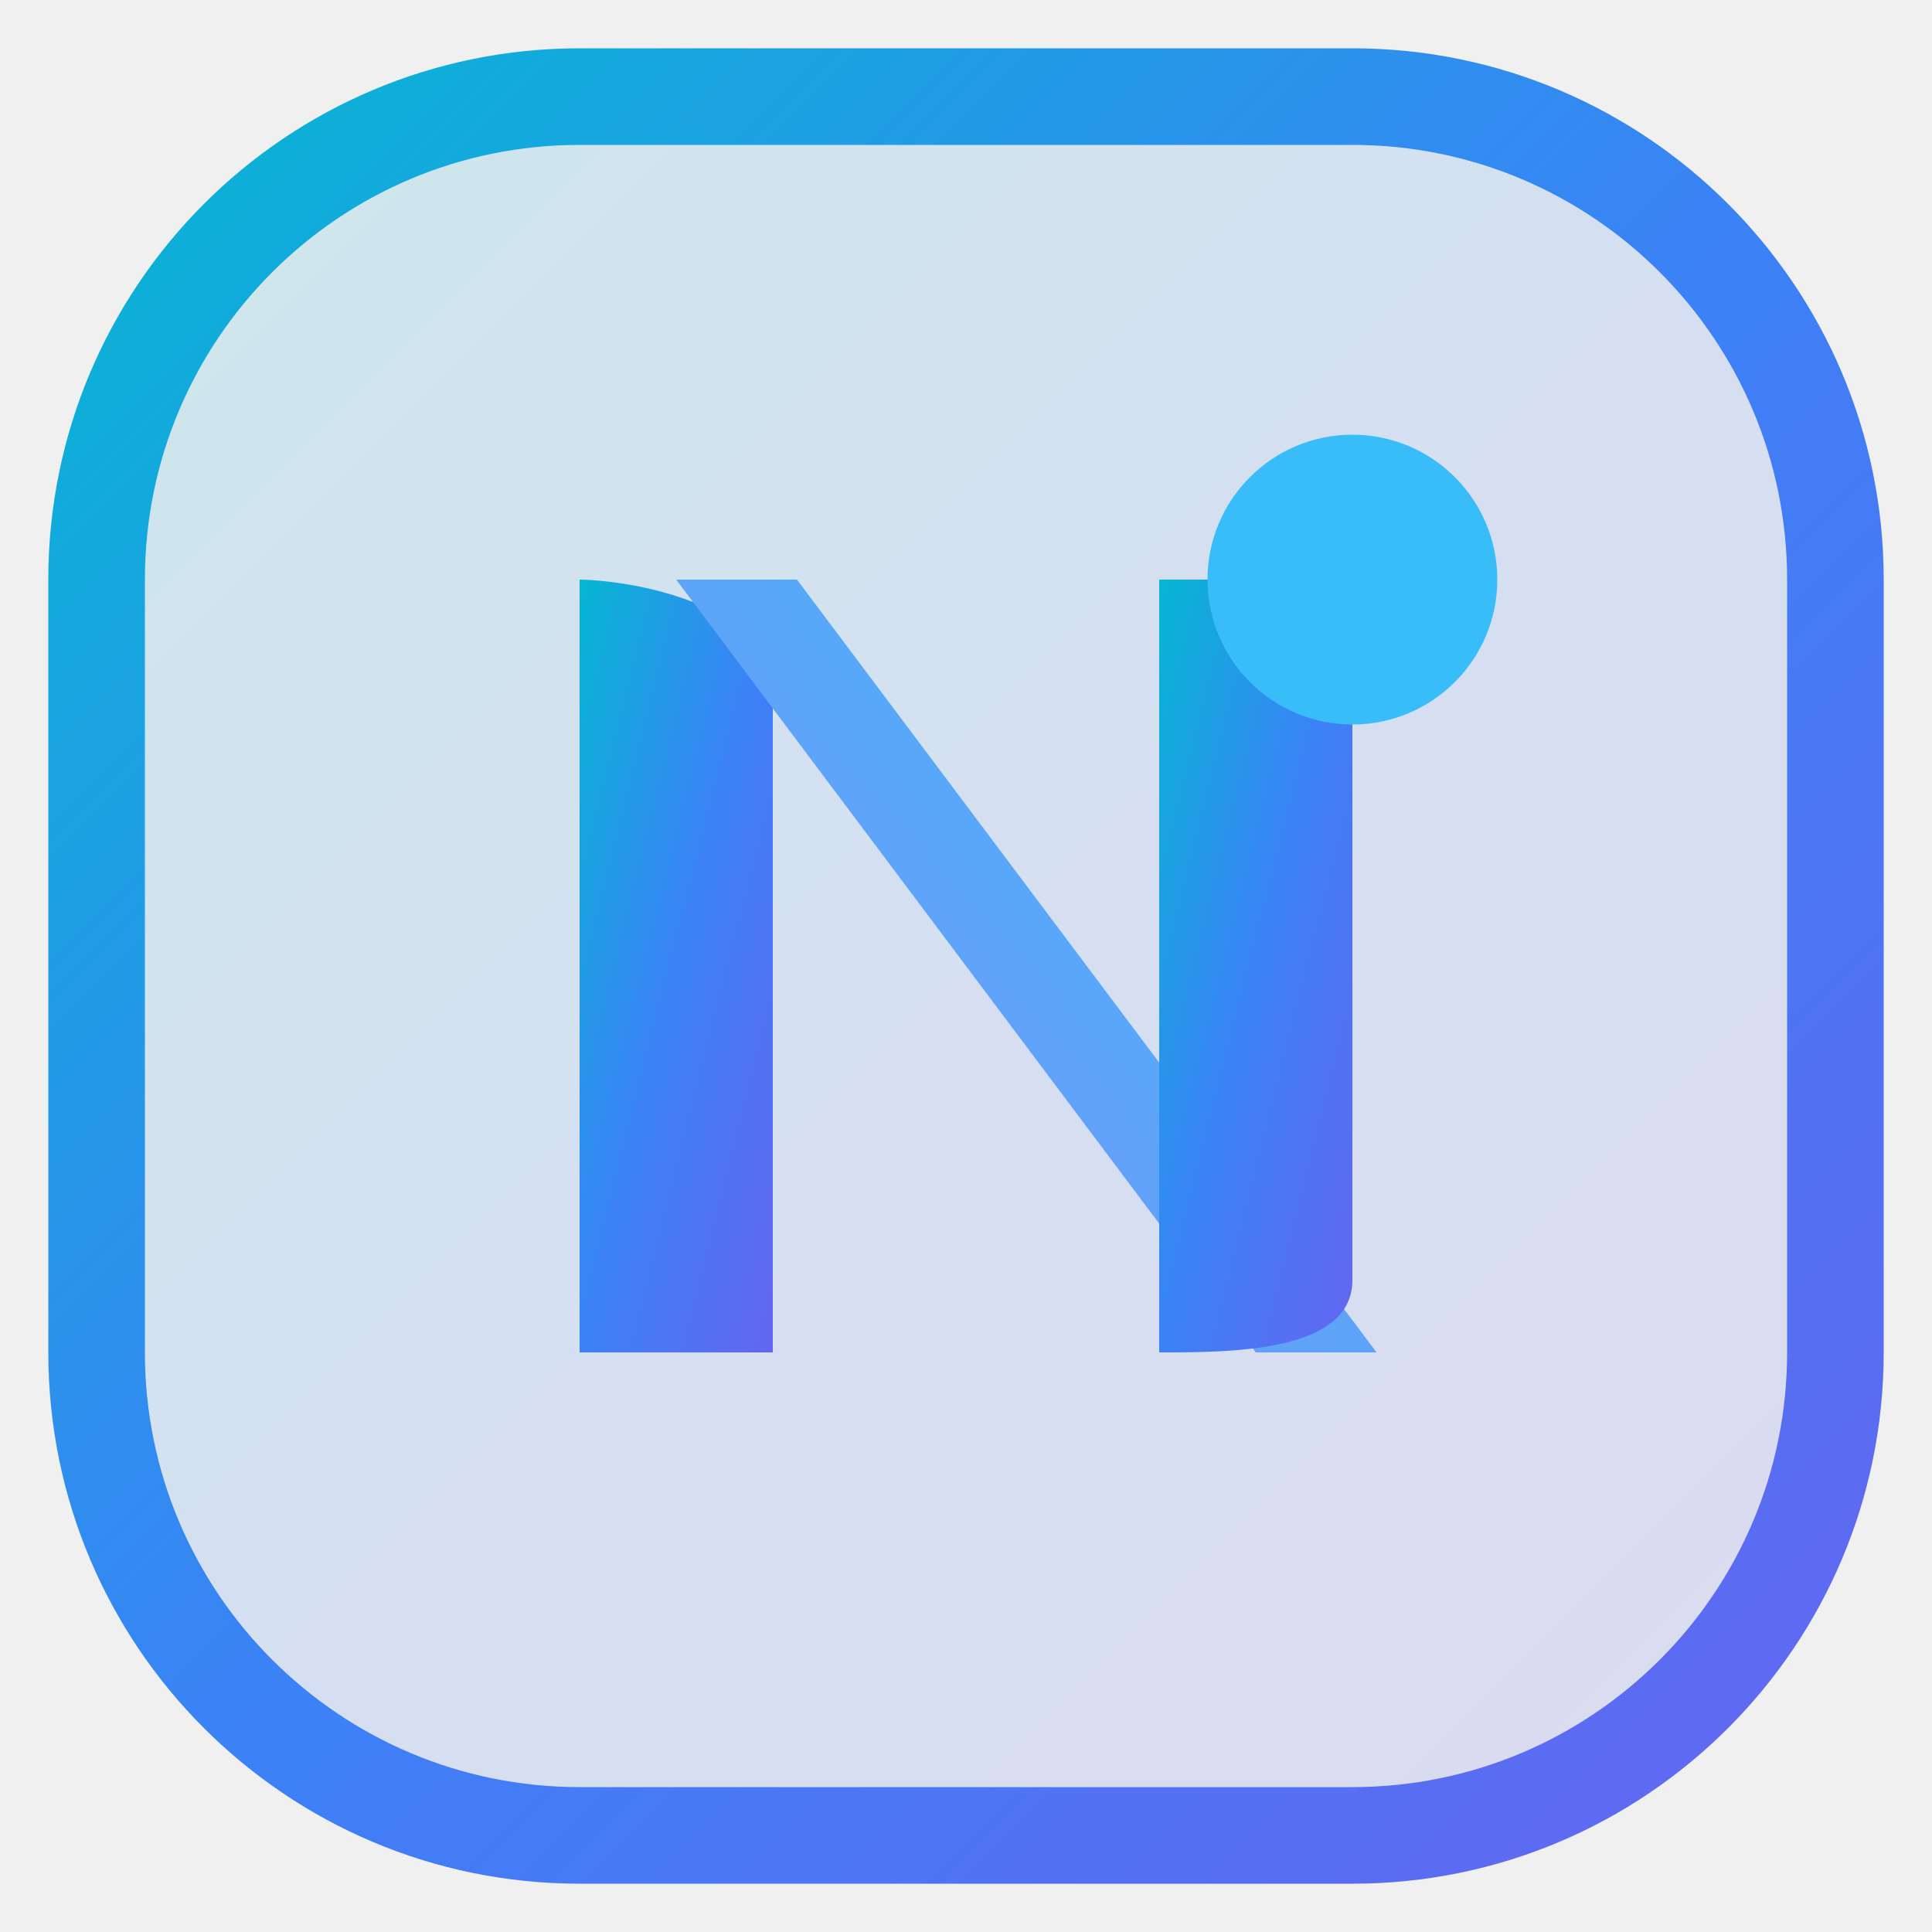
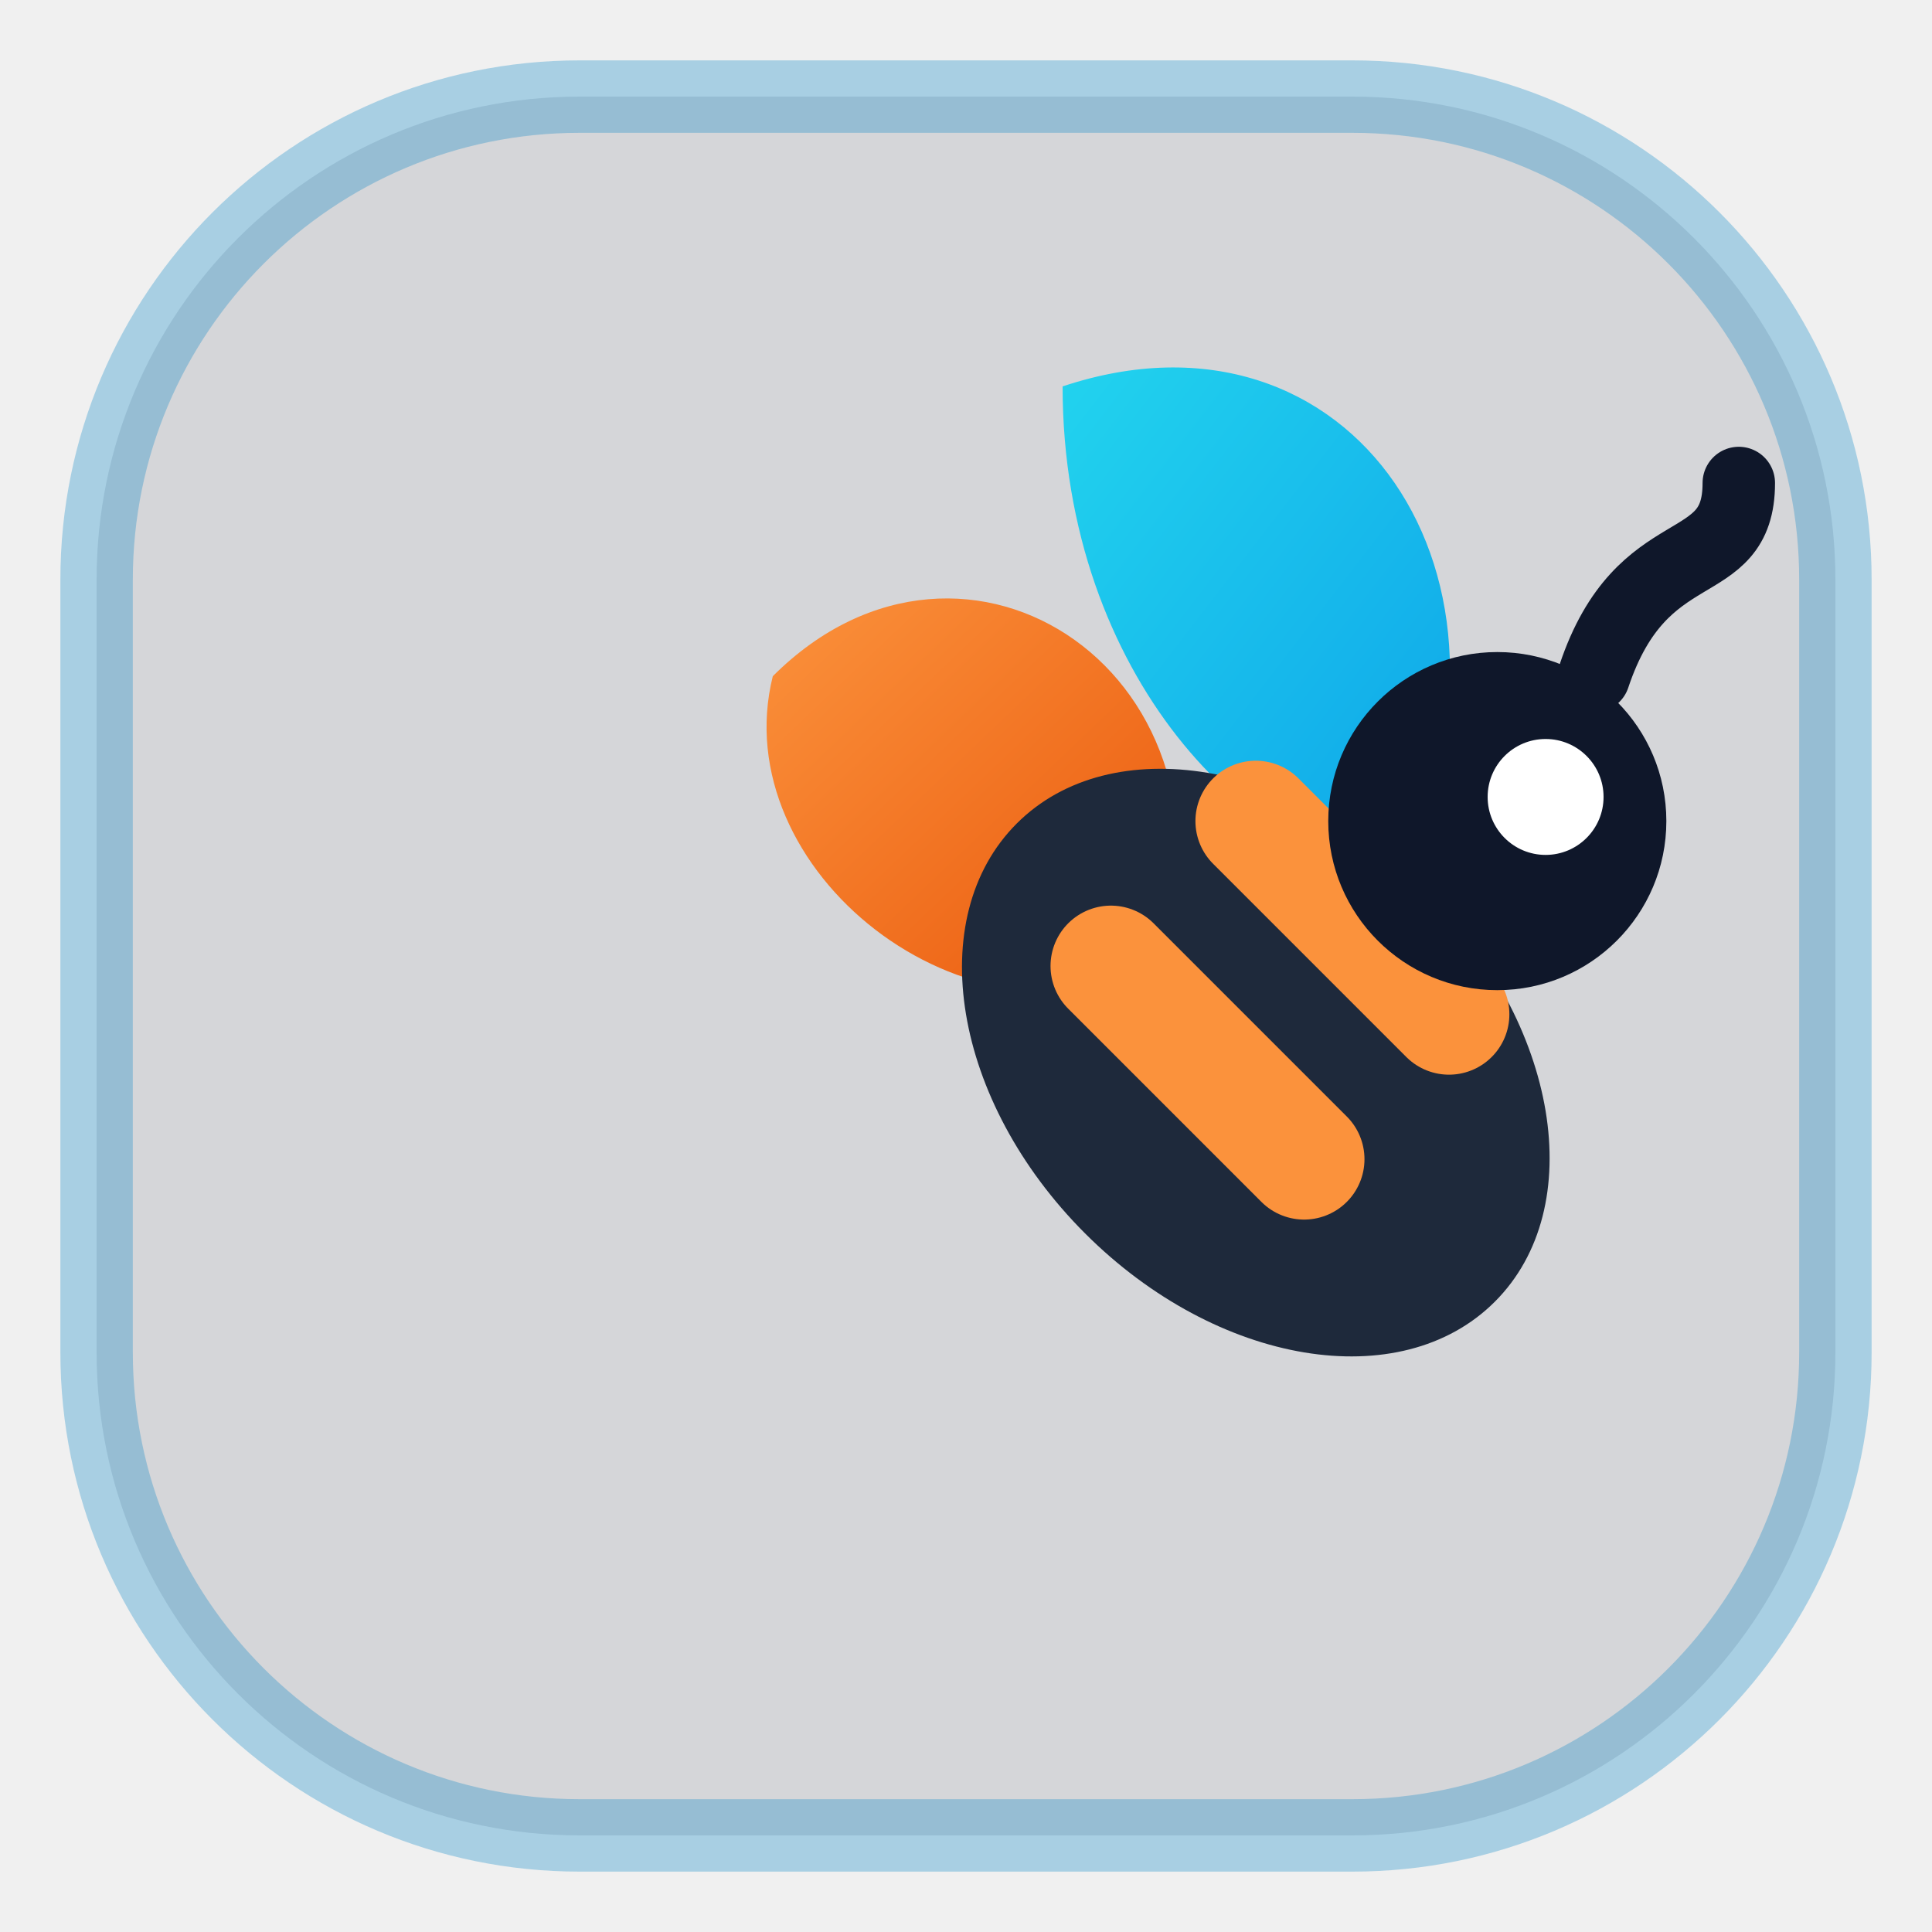
<svg xmlns="http://www.w3.org/2000/svg" width="48" height="48" viewBox="0 0 40 40" fill="none">
  <defs>
-     <linearGradient id="nyaar-fav-primary" x1="0%" y1="0%" x2="100%" y2="100%">
-       <stop offset="0%" stop-color="#06B6D4" />
-       <stop offset="50%" stop-color="#3B82F6" />
-       <stop offset="100%" stop-color="#6366F1" />
+     <linearGradient id="hoossh-fav-cyan" x1="0%" y1="0%" x2="100%" y2="100%">
+       <stop offset="0%" stop-color="#22D3EE" />
+       <stop offset="100%" stop-color="#0EA5E9" />
    </linearGradient>
-     <linearGradient id="nyaar-fav-accent" x1="100%" y1="0%" x2="0%" y2="100%">
-       <stop offset="0%" stop-color="#38BDF8" />
-       <stop offset="100%" stop-color="#818CF8" />
+     <linearGradient id="hoossh-fav-orange" x1="0%" y1="0%" x2="100%" y2="100%">
+       <stop offset="0%" stop-color="#FB923C" />
+       <stop offset="100%" stop-color="#EA580C" />
    </linearGradient>
  </defs>
-   <rect x="2" y="2" width="36" height="36" rx="10" fill="url(#nyaar-fav-primary)" fill-opacity="0.15" stroke="url(#nyaar-fav-primary)" stroke-width="2" />
-   <path d="M 12 28 V 12 C 12 12 14.5 12 16 13.5 V 28 Z" fill="url(#nyaar-fav-primary)" />
-   <path d="M 14 12 L 26 28 H 28.5 L 16.5 12 Z" fill="url(#nyaar-fav-accent)" />
-   <path d="M 24 12 V 28 C 25.5 28 28 28 28 26.5 V 12 Z" fill="url(#nyaar-fav-primary)" />
-   <circle cx="28" cy="12" r="3" fill="#38BDF8" />
+   <rect x="2" y="2" width="36" height="36" rx="10" fill="#0F172A" fill-opacity="0.12" stroke="#0284C7" stroke-width="1.5" stroke-opacity="0.3" />
+   
+   {/* Hoossh Bee Wings */}
+   <path d="M 22 8 C 28 6, 32 12, 29 18 C 26 18, 22 14, 22 8 Z" fill="url(#hoossh-fav-cyan)" />
+   <path d="M 16 14 C 20 10, 26 14, 24 20 C 20 22, 15 18, 16 14 Z" fill="url(#hoossh-fav-orange)" />
+   
+   {/* Bee Body */}
+   <ellipse cx="26" cy="22" rx="7" ry="5" transform="rotate(45 26 22)" fill="#1E293B" />
+   <path d="M 23 20 L 27 24" stroke="#FB923C" stroke-width="2.5" stroke-linecap="round" />
+   <path d="M 26 17 L 30 21" stroke="#FB923C" stroke-width="2.5" stroke-linecap="round" />
+ 
+   {/* Head */}
+   <circle cx="31" cy="17" r="3.5" fill="#0F172A" />
+   <circle cx="32" cy="16.5" r="1.2" fill="#FFFFFF" />
+   <path d="M 33 14 C 34 11, 36 12, 36 10" stroke="#0F172A" stroke-width="1.5" stroke-linecap="round" />
</svg>
